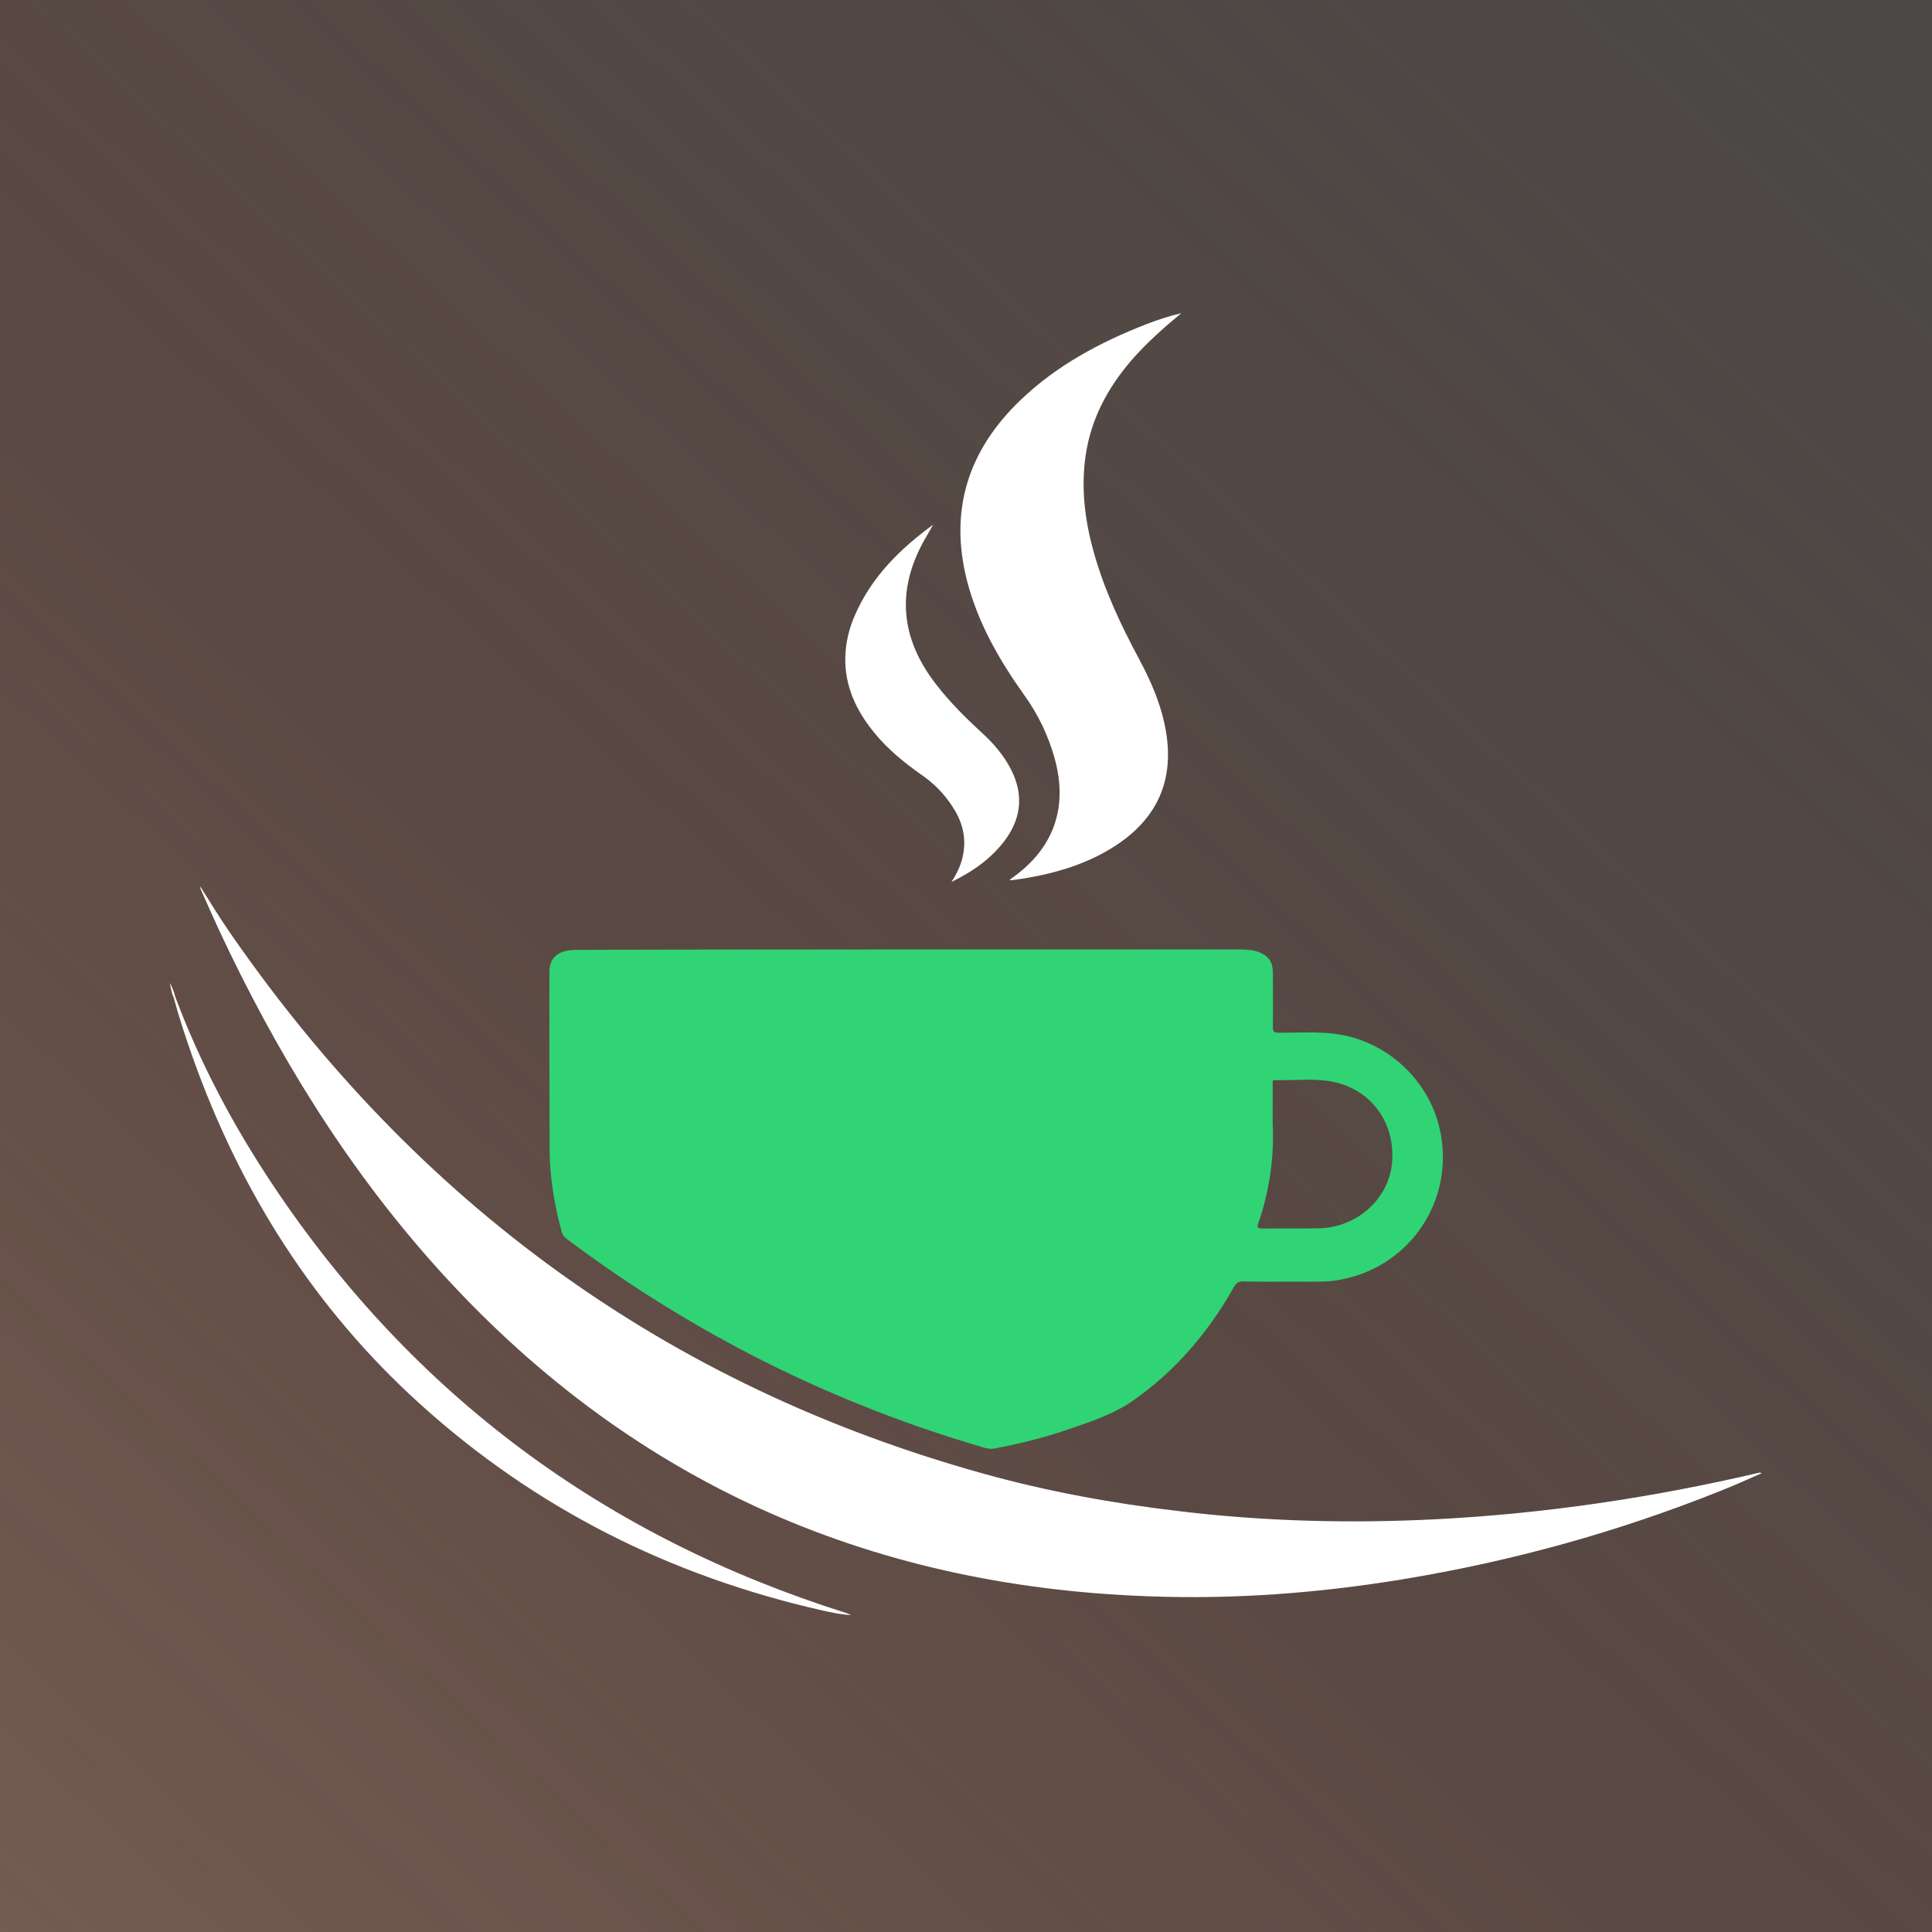
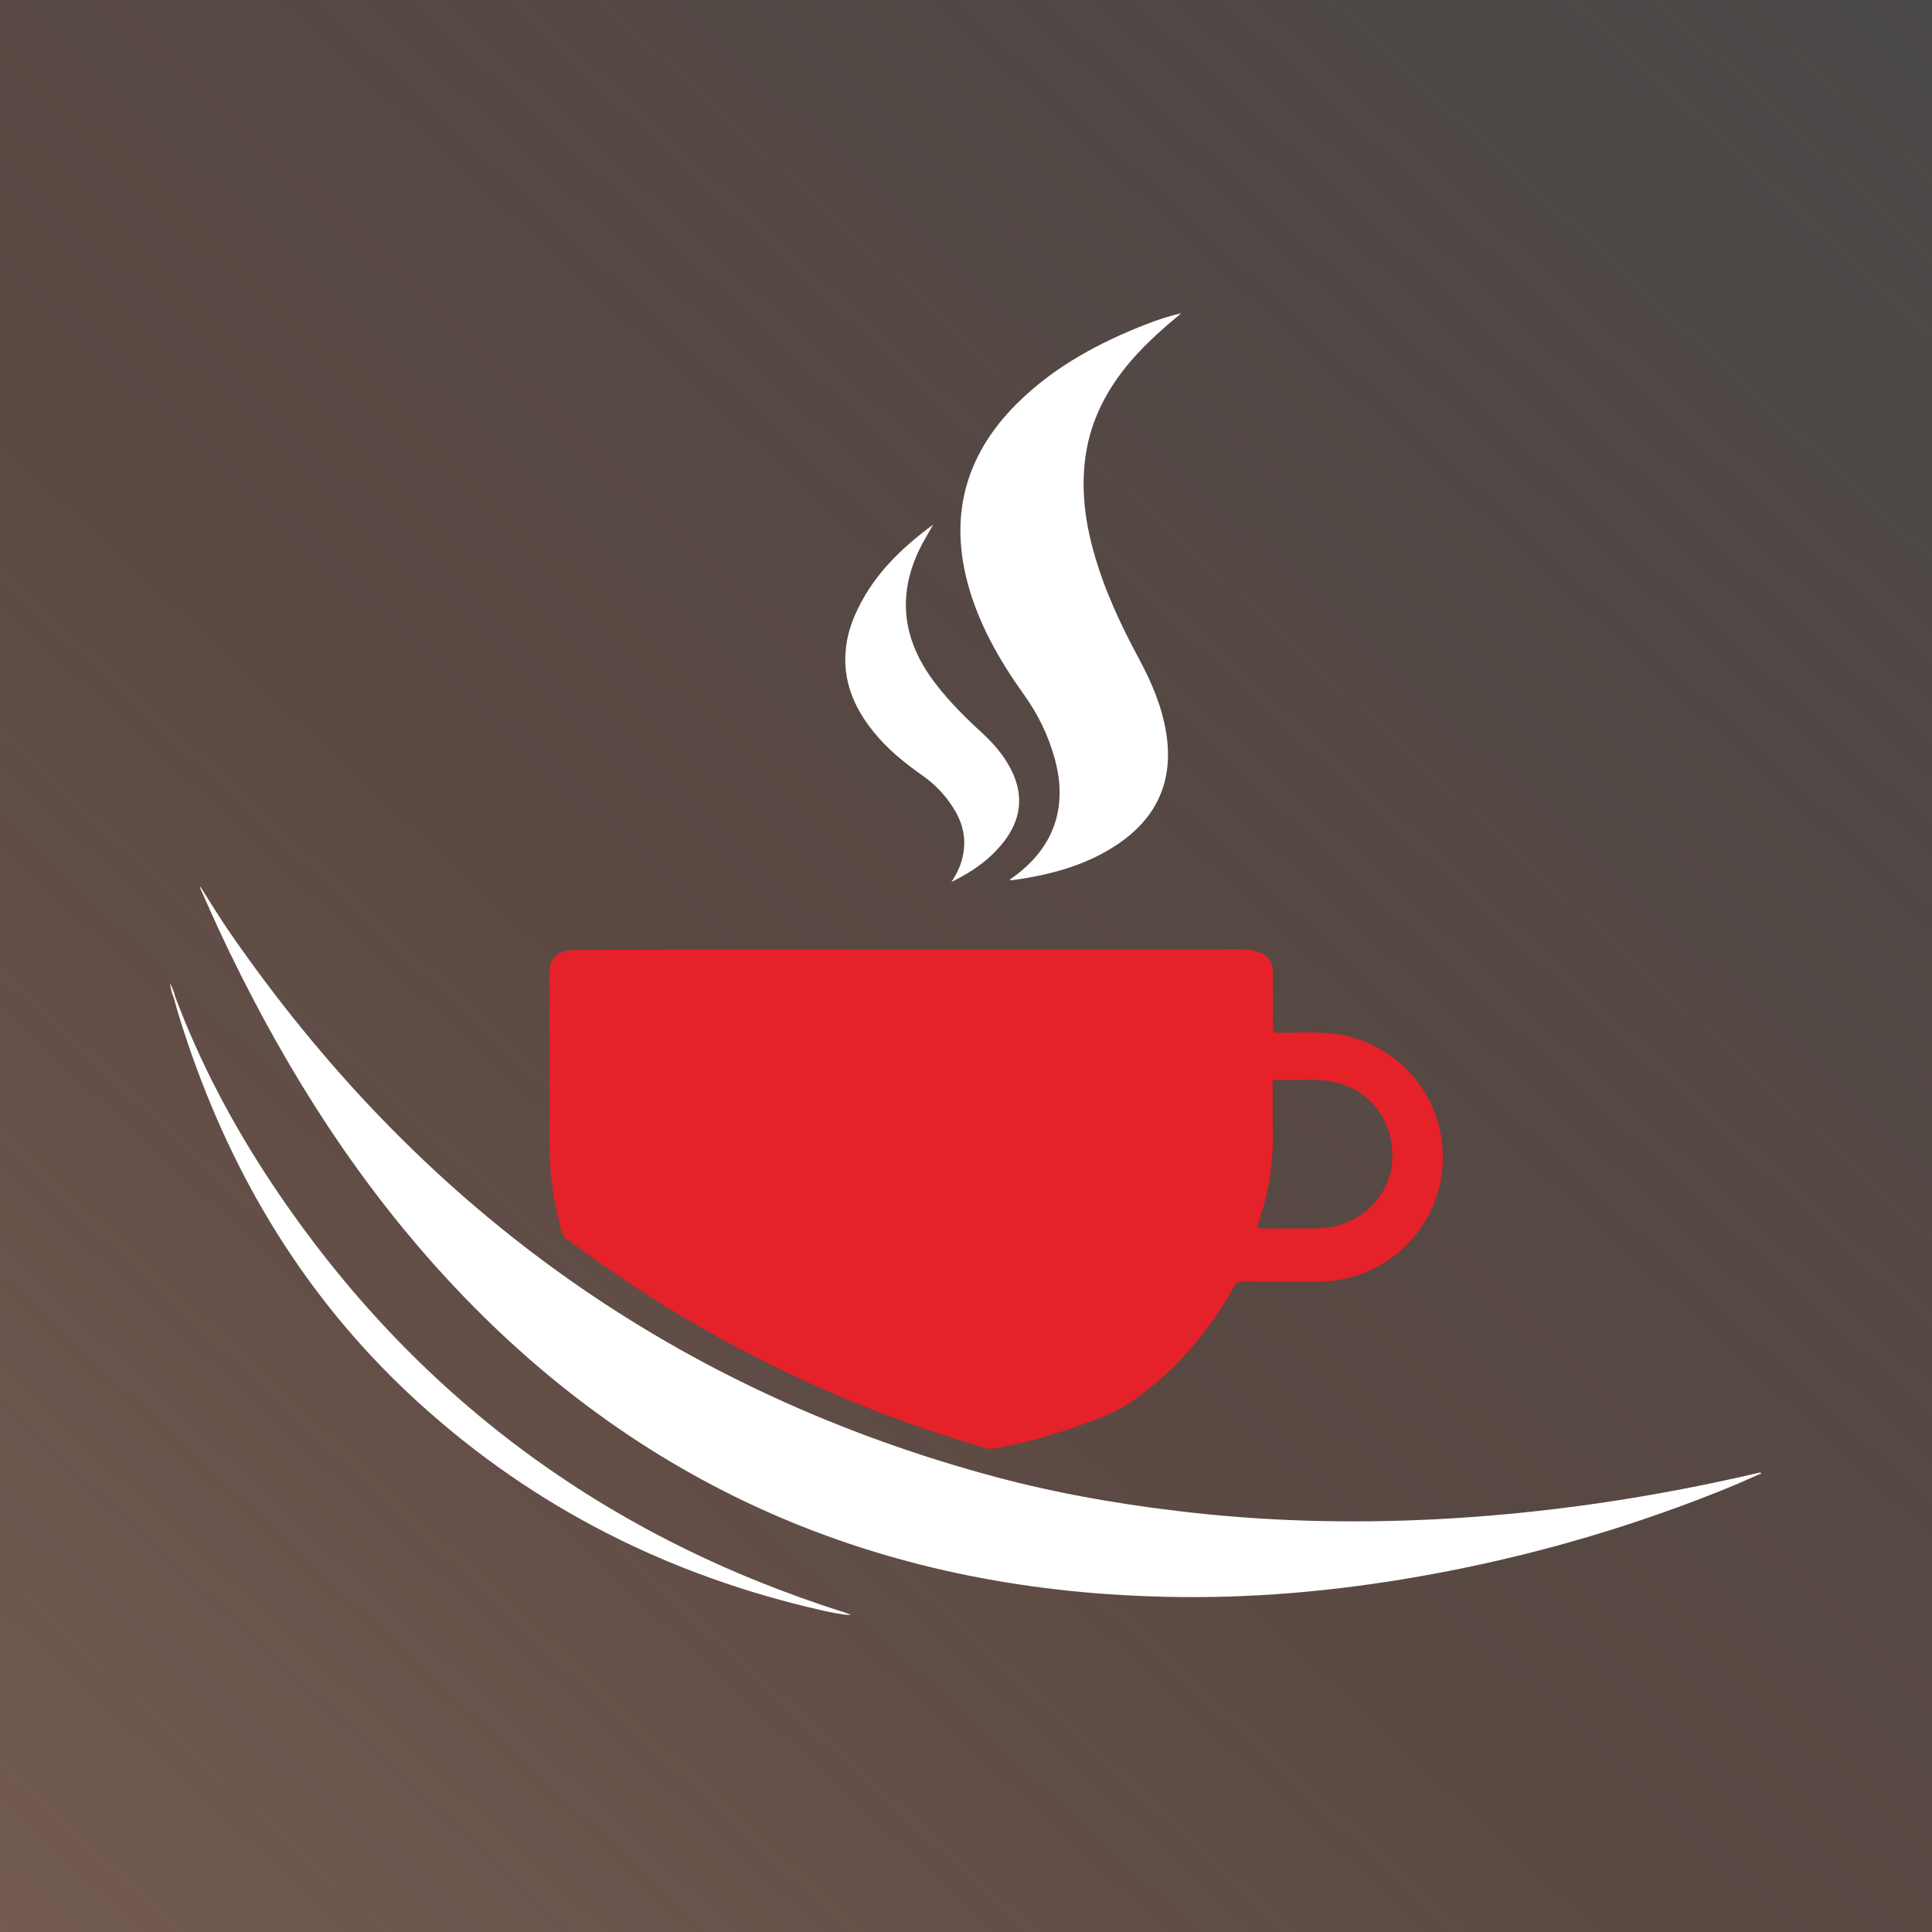
<svg xmlns="http://www.w3.org/2000/svg" width="512" height="512" viewBox="0 0 512 512" fill="none">
  <g clip-path="url(#clip0_1_107)">
    <rect width="512" height="512" fill="url(#paint0_linear_1_107)" />
    <path d="M53.072 234.943C55.764 239.165 58.245 243.282 60.989 247.24C110.493 318.858 176.675 367.254 260.801 390.581C277.69 395.278 294.842 398.392 312.259 400.45C335.005 403.195 357.805 403.775 380.604 402.614C409.526 401.136 438.078 396.861 466.261 390.264C466.419 390.212 466.577 390.264 466.841 390.423C464.994 391.214 463.2 392.059 461.352 392.85C459.505 393.642 457.605 394.434 455.758 395.173C428.578 406.045 400.501 413.803 371.579 418.553C349.361 422.194 327.036 423.883 304.553 423.039C229.241 420.4 165.856 391.9 115.402 335.535C91.547 308.883 73.128 278.748 58.033 246.449C56.345 242.807 54.761 239.165 53.125 235.524C53.072 235.471 53.072 235.313 53.072 234.943Z" fill="white" />
    <path d="M313.052 83C308.408 86.853 303.869 90.864 299.911 95.403C293.578 102.738 289.144 110.972 287.719 120.63C286.453 129.179 287.456 137.571 289.725 145.857C292.522 156.043 296.955 165.542 301.969 174.831C305.241 180.953 307.933 187.286 309.041 194.147C311.099 206.866 306.666 216.736 296.005 223.86C288.564 228.821 280.225 231.302 271.517 232.78C270.25 232.991 268.984 233.149 267.506 233.307C267.823 232.991 267.981 232.832 268.139 232.727C279.222 224.916 283.128 214.044 279.486 200.955C277.797 194.886 275.106 189.292 271.411 184.172C264.814 174.937 259.22 165.173 256.317 154.09C251.462 135.301 256.528 119.363 270.409 106.063C280.014 96.827 291.519 90.705 303.816 85.903C306.825 84.742 309.886 83.739 313.052 83Z" fill="white" />
    <path d="M252.148 233.73C253.678 231.355 254.892 228.874 255.314 226.024C256.053 221.538 254.892 217.527 252.464 213.833C250.3 210.455 247.556 207.658 244.284 205.389C239.64 202.117 235.259 198.581 231.67 194.147C226.868 188.289 223.807 181.745 224.018 174.04C224.123 170.24 225.02 166.545 226.551 163.062C230.931 152.929 238.478 145.487 247.292 139.049C246.606 140.263 245.92 141.424 245.234 142.638C237.423 156.201 238.531 169.079 248.084 181.376C251.673 186.02 255.842 190.189 260.17 194.147C263.283 196.997 266.081 200.217 267.981 204.017C271.094 210.191 270.778 216.208 266.872 221.908C263.125 227.291 257.953 230.88 252.148 233.73Z" fill="white" />
    <path d="M46.426 264.129C53.076 281.862 61.89 298.434 72.392 314.161C109.6 369.84 160.37 407.312 224.124 427.419C224.599 427.578 225.022 427.736 225.497 428C222.858 427.894 220.272 427.314 217.686 426.733C177.523 417.603 141.793 399.712 111.183 371.951C83.211 346.619 63.684 315.691 51.071 280.226C49.223 275.001 47.482 269.776 46.057 264.445C46.004 264.076 46.162 264.023 46.426 264.129Z" fill="white" />
    <path d="M46.425 264.129C46.319 264.234 46.214 264.34 46.108 264.445C45.422 263.231 45.317 261.807 45 260.487C45.633 261.595 46.108 262.809 46.425 264.129Z" fill="white" />
-     <path fill-rule="evenodd" clip-rule="evenodd" d="M328.725 251.621H241.261C212.133 251.621 182.952 251.621 153.824 251.727C152.768 251.727 151.713 251.727 150.71 251.885C147.227 252.413 145.59 254.313 145.59 257.796C145.59 273.259 145.59 288.67 145.643 304.081C145.643 311.628 146.857 319.017 148.81 326.3C149.021 327.197 149.496 327.83 150.235 328.358C183.801 353.532 220.744 372.004 261.065 383.72C261.91 383.932 262.649 384.037 263.493 383.879C269.985 382.665 276.371 381.082 282.598 378.971C283.26 378.74 283.924 378.512 284.588 378.284C289.847 376.477 295.111 374.669 299.751 371.529C311.309 363.613 320.175 353.163 327.036 341.024C327.616 339.969 328.25 339.599 329.464 339.599C333.183 339.679 336.872 339.669 340.576 339.659C341.813 339.655 343.052 339.652 344.294 339.652C345.226 339.637 346.154 339.644 347.078 339.651C349.294 339.669 351.491 339.686 353.688 339.388C373.215 336.644 385.935 318.225 381.501 299.014C378.387 285.609 366.777 275.318 353.055 273.893C349.824 273.534 346.568 273.59 343.321 273.646C341.795 273.672 340.271 273.698 338.752 273.682C337.591 273.682 337.327 273.365 337.327 272.204C337.362 268.969 337.351 265.757 337.339 262.538C337.333 260.925 337.327 259.311 337.327 257.69C337.327 255.052 336.219 253.363 333.739 252.36C332.103 251.727 330.414 251.621 328.725 251.621ZM337.275 287.403V297.748C337.697 305.928 336.589 315.217 333.422 324.294C333.052 325.402 333.422 325.561 334.425 325.561C336.596 325.538 338.758 325.545 340.919 325.551C343.799 325.56 346.677 325.568 349.572 325.508C359.599 325.297 367.99 317.75 368.888 308.303C369.89 297.8 363.557 288.828 353.371 286.717C349.993 286.013 346.544 286.108 343.103 286.201C341.383 286.248 339.666 286.295 337.961 286.242C337.206 286.198 337.235 286.676 337.264 287.143C337.269 287.231 337.275 287.319 337.275 287.403Z" fill="#30D475" />
+     <path fill-rule="evenodd" clip-rule="evenodd" d="M328.725 251.621H241.261C212.133 251.621 182.952 251.621 153.824 251.727C152.768 251.727 151.713 251.727 150.71 251.885C147.227 252.413 145.59 254.313 145.59 257.796C145.59 273.259 145.59 288.67 145.643 304.081C145.643 311.628 146.857 319.017 148.81 326.3C149.021 327.197 149.496 327.83 150.235 328.358C183.801 353.532 220.744 372.004 261.065 383.72C261.91 383.932 262.649 384.037 263.493 383.879C269.985 382.665 276.371 381.082 282.598 378.971C283.26 378.74 283.924 378.512 284.588 378.284C289.847 376.477 295.111 374.669 299.751 371.529C311.309 363.613 320.175 353.163 327.036 341.024C327.616 339.969 328.25 339.599 329.464 339.599C333.183 339.679 336.872 339.669 340.576 339.659C341.813 339.655 343.052 339.652 344.294 339.652C345.226 339.637 346.154 339.644 347.078 339.651C349.294 339.669 351.491 339.686 353.688 339.388C373.215 336.644 385.935 318.225 381.501 299.014C378.387 285.609 366.777 275.318 353.055 273.893C349.824 273.534 346.568 273.59 343.321 273.646C341.795 273.672 340.271 273.698 338.752 273.682C337.591 273.682 337.327 273.365 337.327 272.204C337.362 268.969 337.351 265.757 337.339 262.538C337.333 260.925 337.327 259.311 337.327 257.69C337.327 255.052 336.219 253.363 333.739 252.36C332.103 251.727 330.414 251.621 328.725 251.621ZM337.275 287.403V297.748C337.697 305.928 336.589 315.217 333.422 324.294C333.052 325.402 333.422 325.561 334.425 325.561C336.596 325.538 338.758 325.545 340.919 325.551C343.799 325.56 346.677 325.568 349.572 325.508C359.599 325.297 367.99 317.75 368.888 308.303C369.89 297.8 363.557 288.828 353.371 286.717C349.993 286.013 346.544 286.108 343.103 286.201C341.383 286.248 339.666 286.295 337.961 286.242C337.206 286.198 337.235 286.676 337.264 287.143C337.269 287.231 337.275 287.319 337.275 287.403Z" fill="#E52129" />
  </g>
  <defs>
    <linearGradient id="paint0_linear_1_107" x1="533.5" y1="-43.5" x2="-8" y2="538.5" gradientUnits="userSpaceOnUse">
      <stop stop-color="#484848" />
      <stop offset="0.596" stop-color="#45312A" stop-opacity="0.873" />
      <stop offset="1" stop-color="#432115" stop-opacity="0.71" />
      <stop offset="1" stop-color="#713C2B" stop-opacity="0" />
    </linearGradient>
    <clipPath id="clip0_1_107">
      <rect width="512" height="512" fill="white" />
    </clipPath>
  </defs>
</svg>
